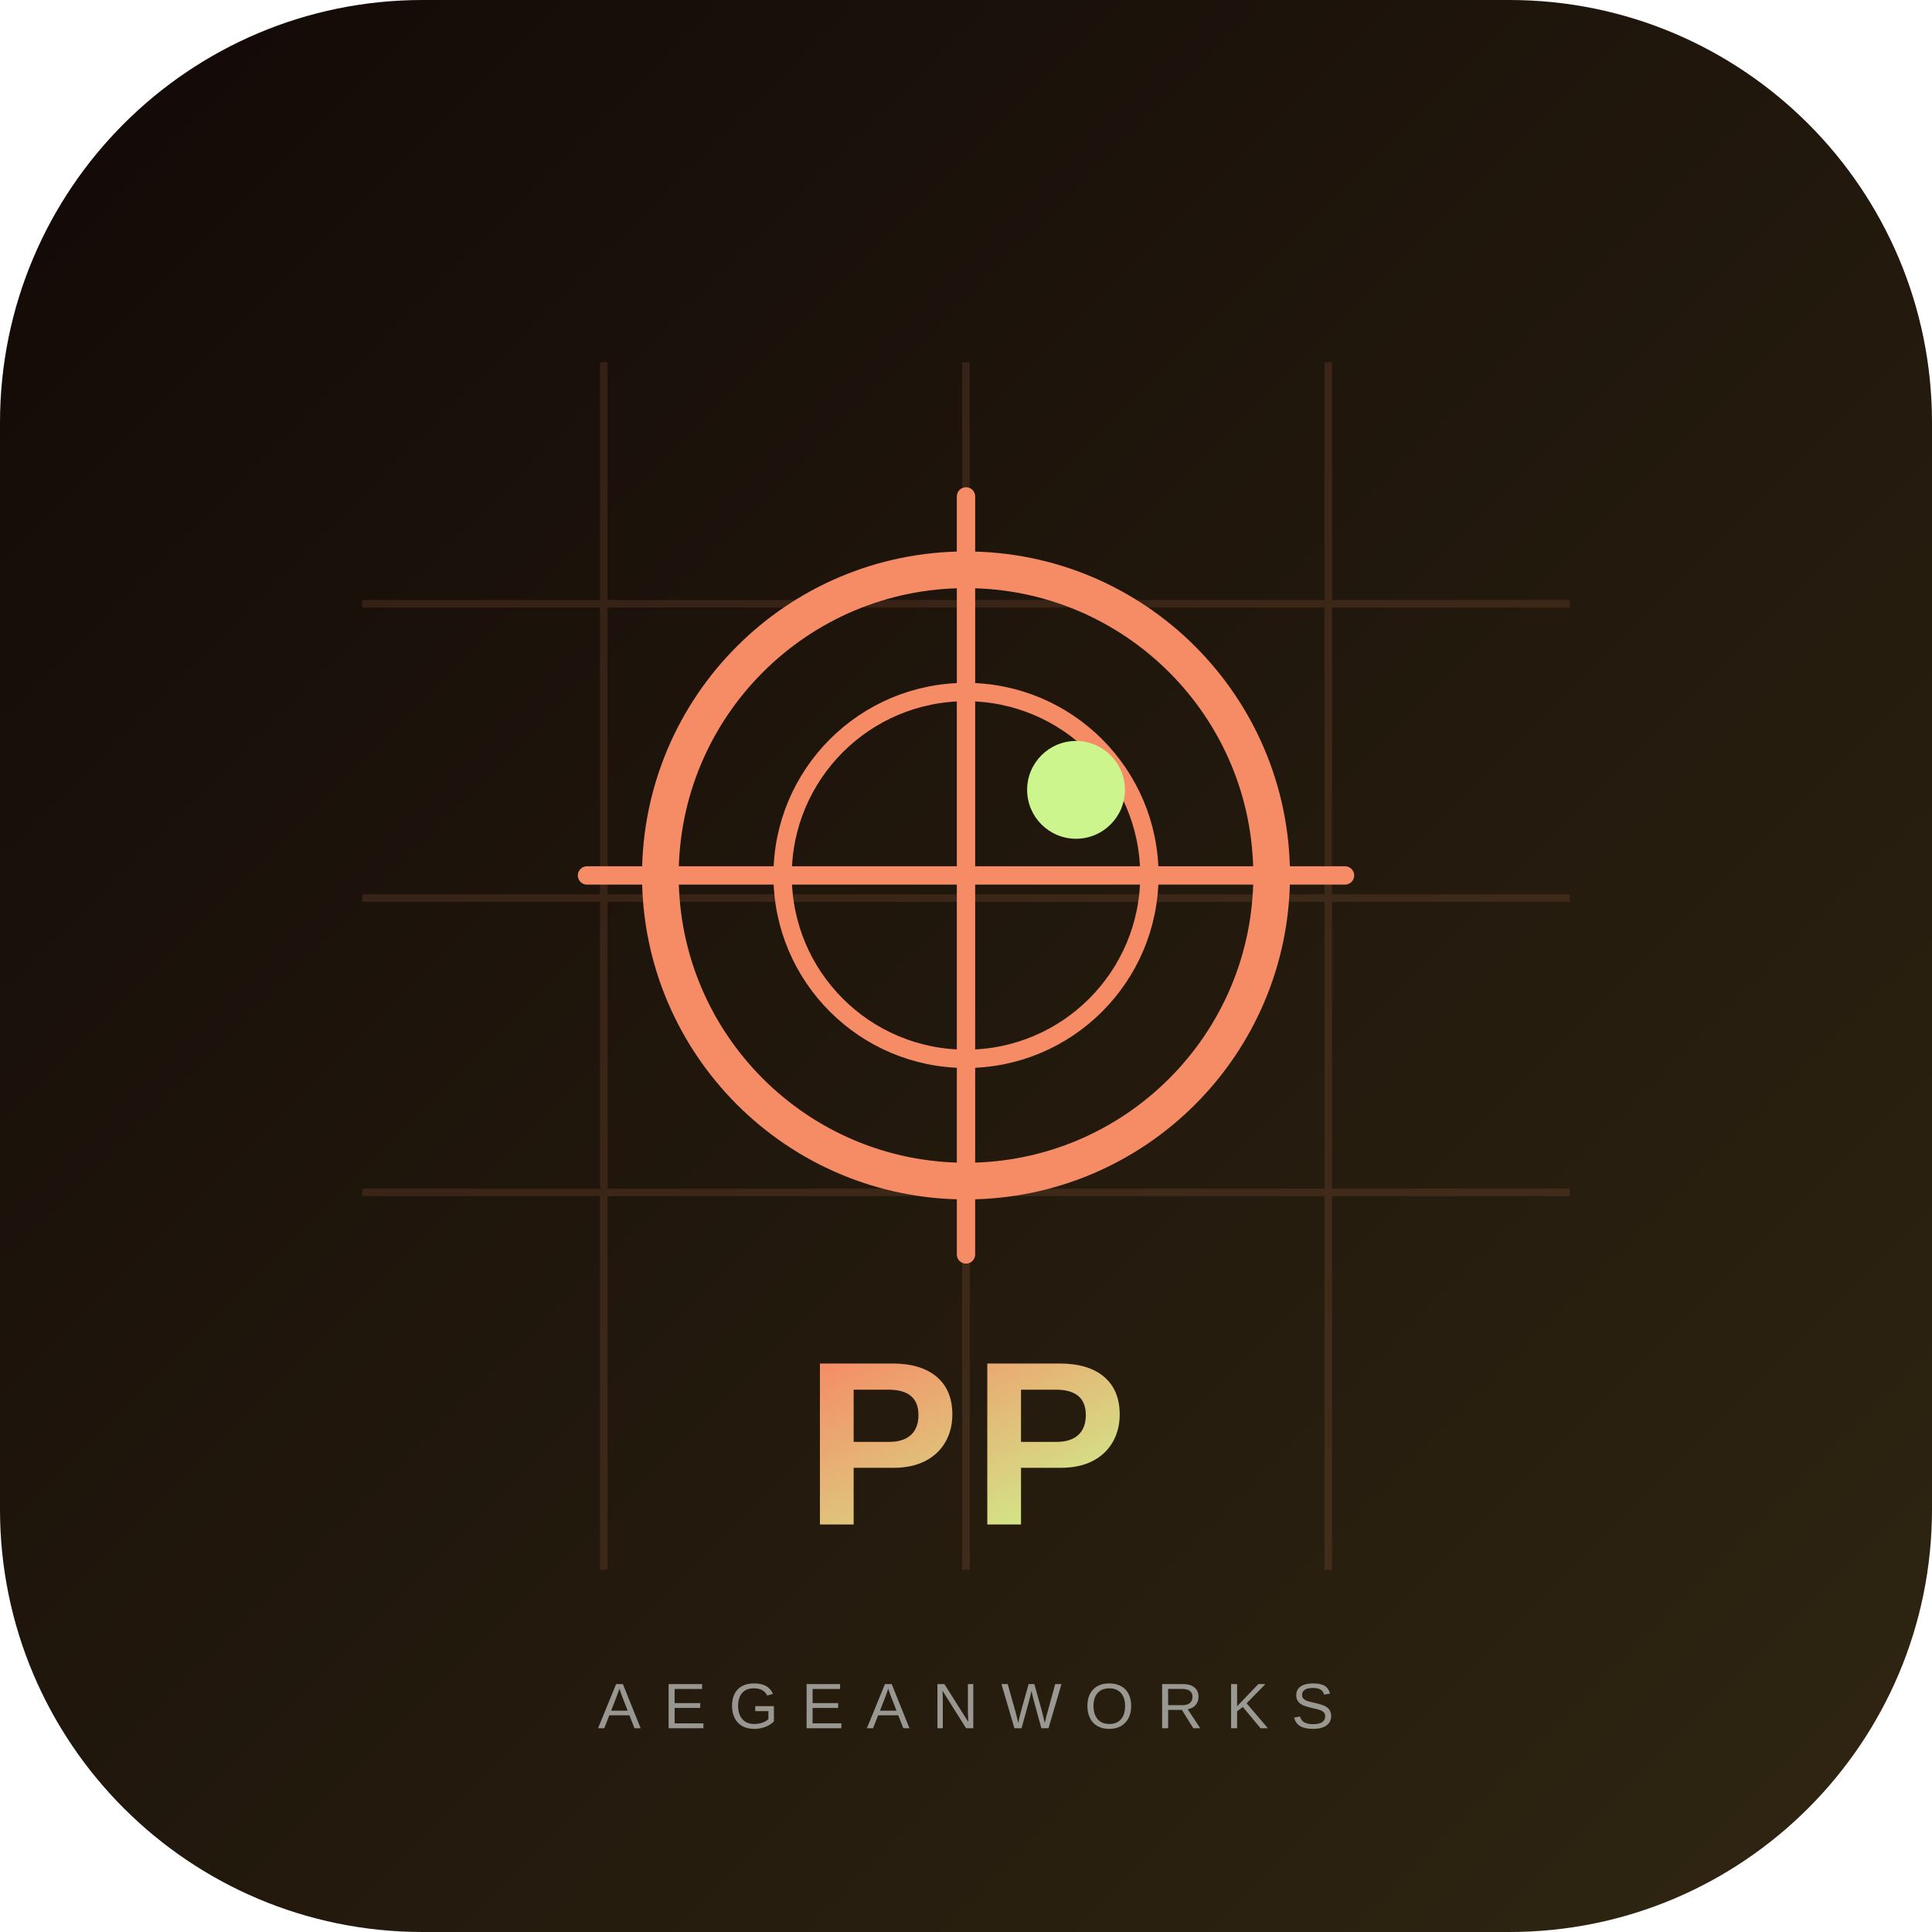
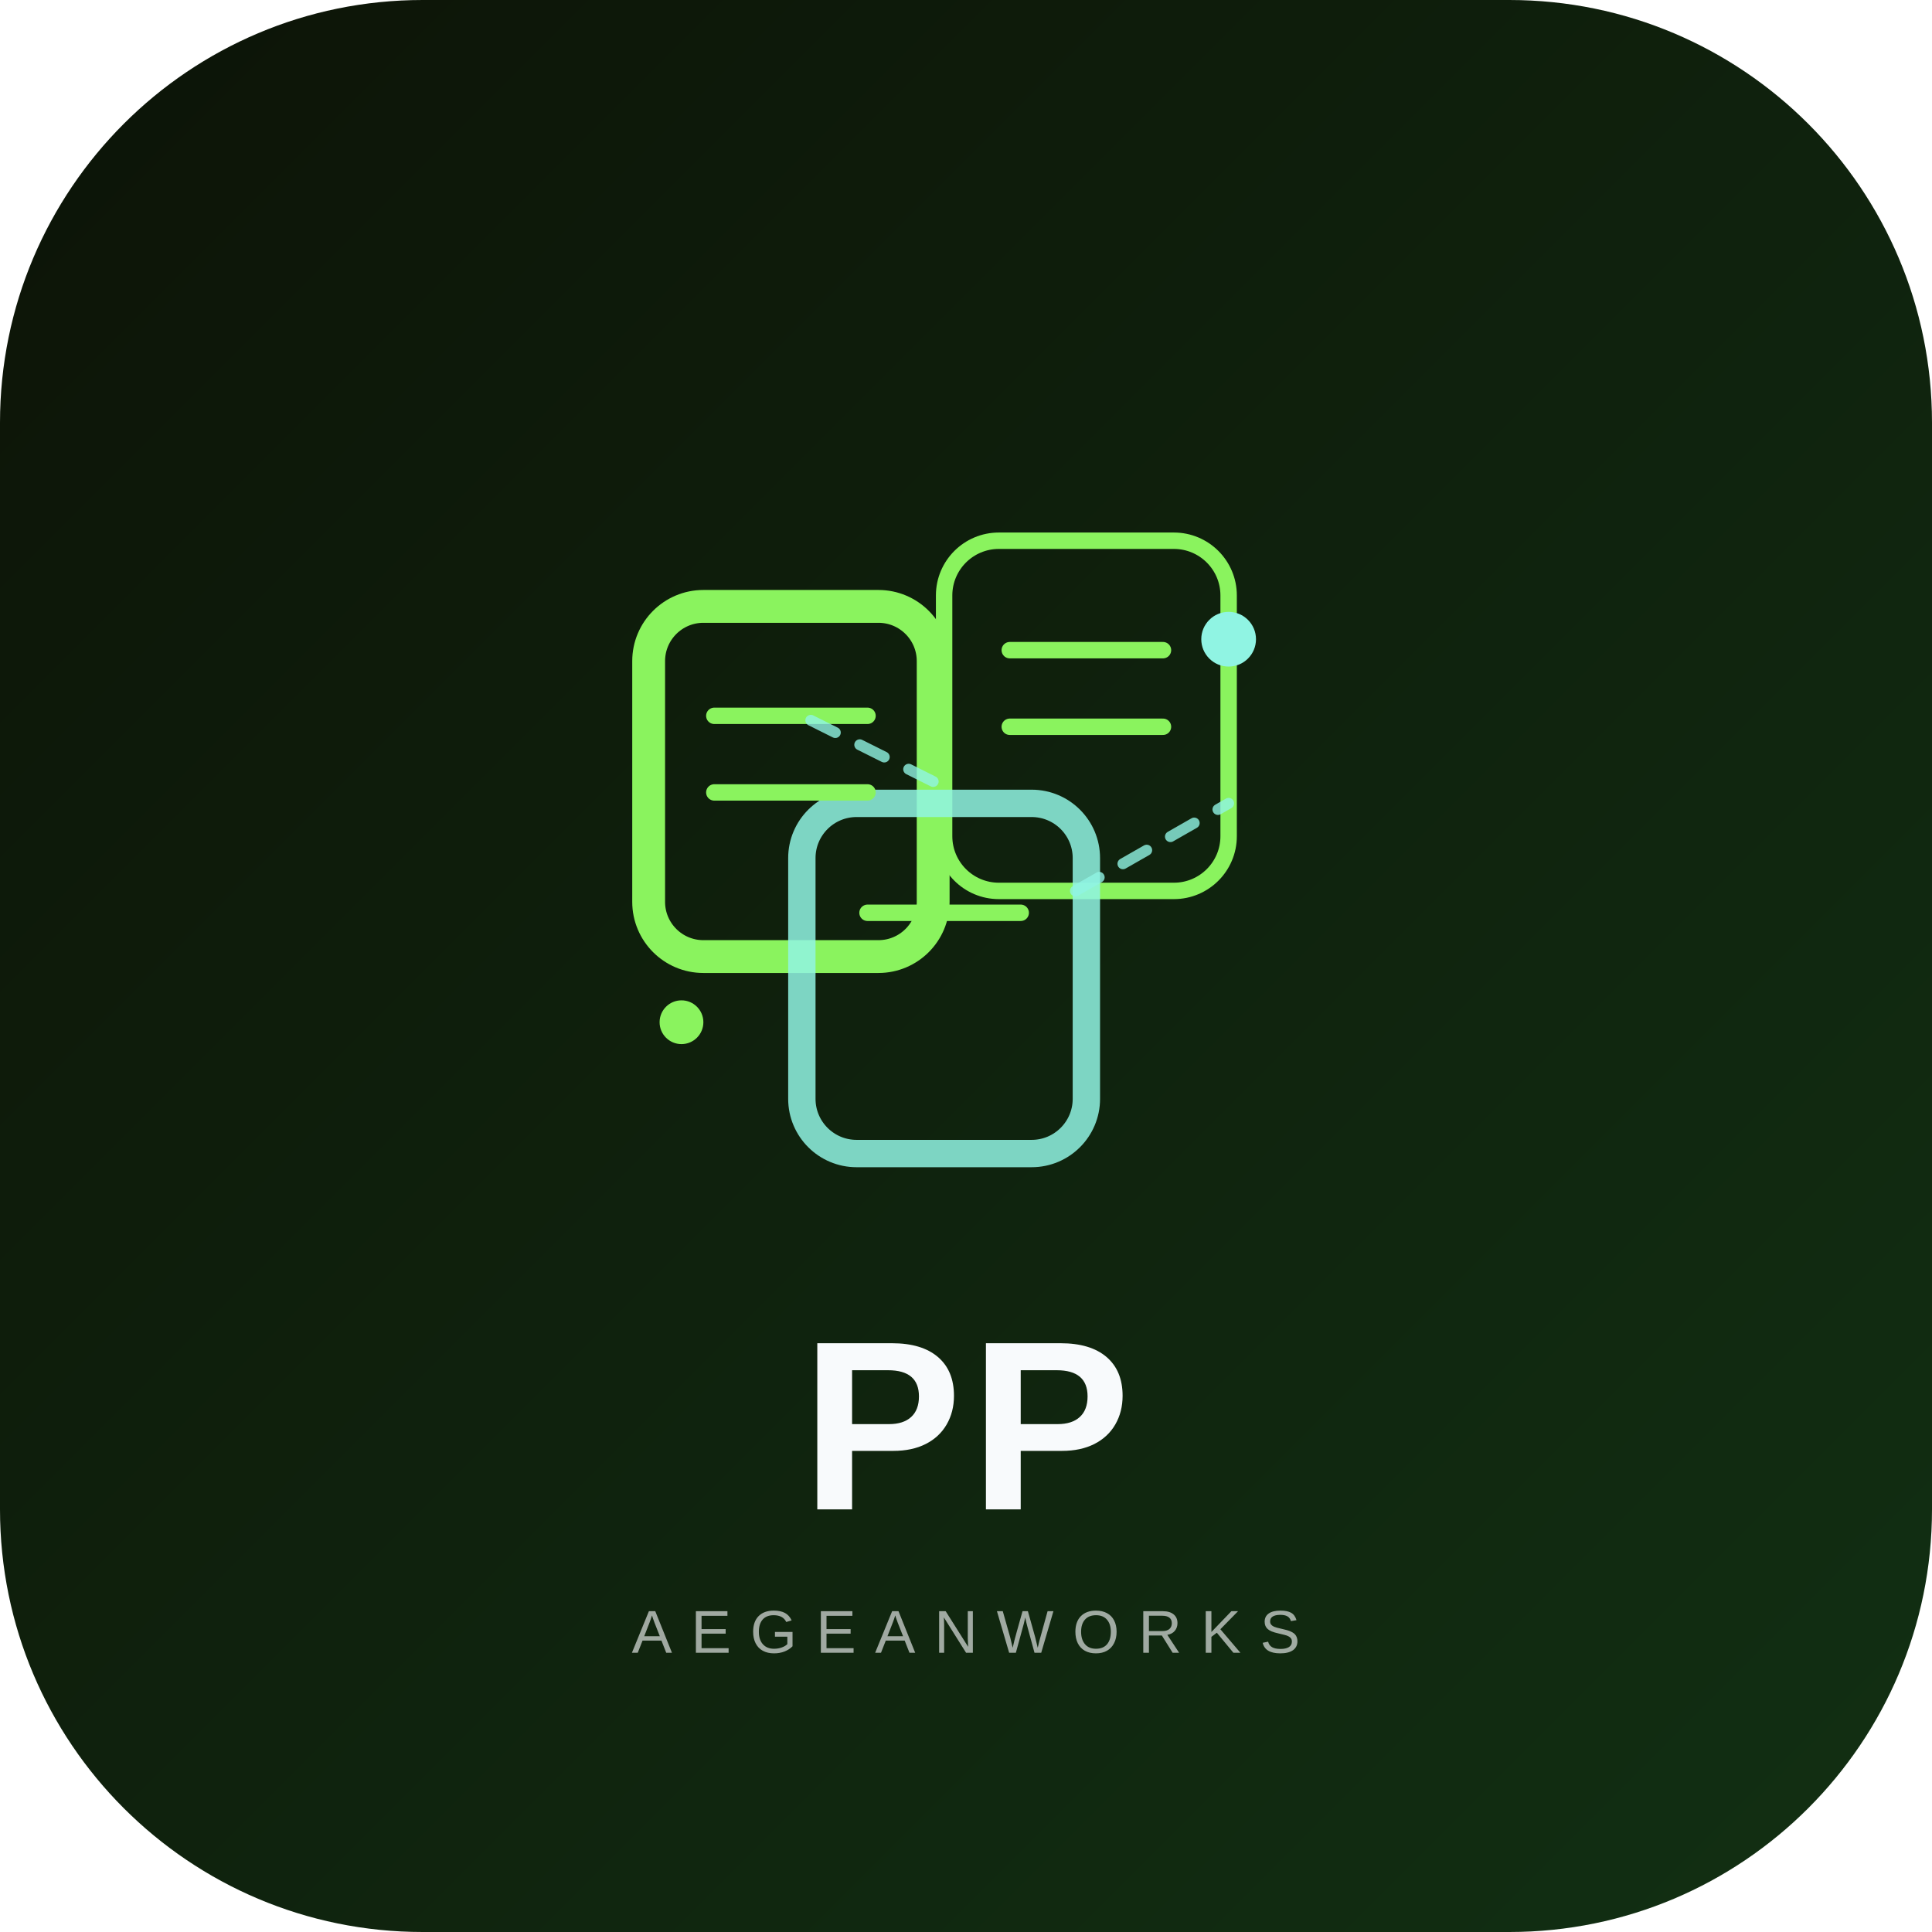
- <svg xmlns="http://www.w3.org/2000/svg" width="512" height="512" viewBox="0 0 512 512" role="img" aria-labelledby="title desc" data-motif="lens" data-layout="grid">
+ <svg xmlns="http://www.w3.org/2000/svg" width="512" height="512" viewBox="0 0 512 512" role="img" aria-labelledby="title desc" data-motif="notes" data-layout="left">
  <defs>
    <linearGradient id="bg" x1="0" y1="0" x2="1" y2="1">
-       <stop offset="0" stop-color="#120907" />
-       <stop offset="1" stop-color="#302612" />
-     </linearGradient>
-     <linearGradient id="mark" x1="0" y1="0" x2="1" y2="1">
-       <stop offset="0" stop-color="#f58c66" />
-       <stop offset="1" stop-color="#ccf58e" />
+       <stop offset="0" stop-color="#0c1307" />
+       <stop offset="1" stop-color="#123013" />
    </linearGradient>
  </defs>
  <rect width="512" height="512" rx="112" fill="url(#bg)" />
-   <path d="M96 160H416M96 238H416M96 316H416M160 96V416M256 96V416M352 96V416" stroke="#f58c66" stroke-opacity="0.13" stroke-width="2" />
-   <g transform="translate(256 232) scale(1.62)" opacity="1.0">
-     <circle cx="0" cy="0" r="50" fill="none" stroke="#f58c66" stroke-width="6" stroke-linecap="round" stroke-linejoin="round" />
-     <circle cx="0" cy="0" r="30" fill="none" stroke="#f58c66" stroke-width="3" stroke-linecap="round" stroke-linejoin="round" />
-     <path d="M-62 0H62M0 -62V62" fill="none" stroke="#f58c66" stroke-width="3" stroke-linecap="round" stroke-linejoin="round" />
-     <circle cx="18" cy="-14" r="8" fill="#ccf58e" />
+   <g transform="translate(256 210) scale(1.45)" opacity="1.0">
+     <rect x="-58" y="-34" width="52" height="64" rx="10" fill="none" stroke="#8af35e" stroke-width="6" stroke-linecap="round" stroke-linejoin="round" />
+     <rect x="-4" y="-46" width="52" height="64" rx="10" fill="none" stroke="#8af35e" stroke-width="3" stroke-linecap="round" stroke-linejoin="round" />
+     <rect x="-30" y="2" width="52" height="64" rx="10" fill="none" stroke="#90f4e3" stroke-width="5" stroke-linecap="round" stroke-linejoin="round" opacity="0.85" />
+     <path d="M-46 -14H-18M-46 0H-18M8 -26H36M8 -12H36M-18 22H10" fill="none" stroke="#8af35e" stroke-width="3" stroke-linecap="round" stroke-linejoin="round" />
+     <path d="M-6 -2L-30 -14M20 18L48 2" stroke="#90f4e3" stroke-width="2" stroke-dasharray="5 5" stroke-linecap="round" opacity="0.8" />
+     <circle cx="48" cy="-28" r="5" fill="#90f4e3" />
+     <circle cx="-52" cy="42" r="4" fill="#8af35e" />
  </g>
-   <text x="256" y="404" text-anchor="middle" font-family="Segoe UI, Arial, sans-serif" font-size="62" font-weight="700" fill="url(#mark)" letter-spacing="3">PP</text>
-   <text x="256" y="458" text-anchor="middle" font-family="Segoe UI, Arial, sans-serif" font-size="17" letter-spacing="6" fill="#F8FAFC" fill-opacity="0.55">AEGEANWORKS</text>
+   <text x="256" y="400" text-anchor="middle" font-family="Segoe UI, Arial, sans-serif" font-size="64" font-weight="700" fill="#F8FAFC" letter-spacing="2">PP</text>
+   <text x="256" y="438" text-anchor="middle" font-family="Segoe UI, Arial, sans-serif" font-size="16" letter-spacing="5" fill="#F8FAFC" fill-opacity="0.62">AEGEANWORKS</text>
</svg>
